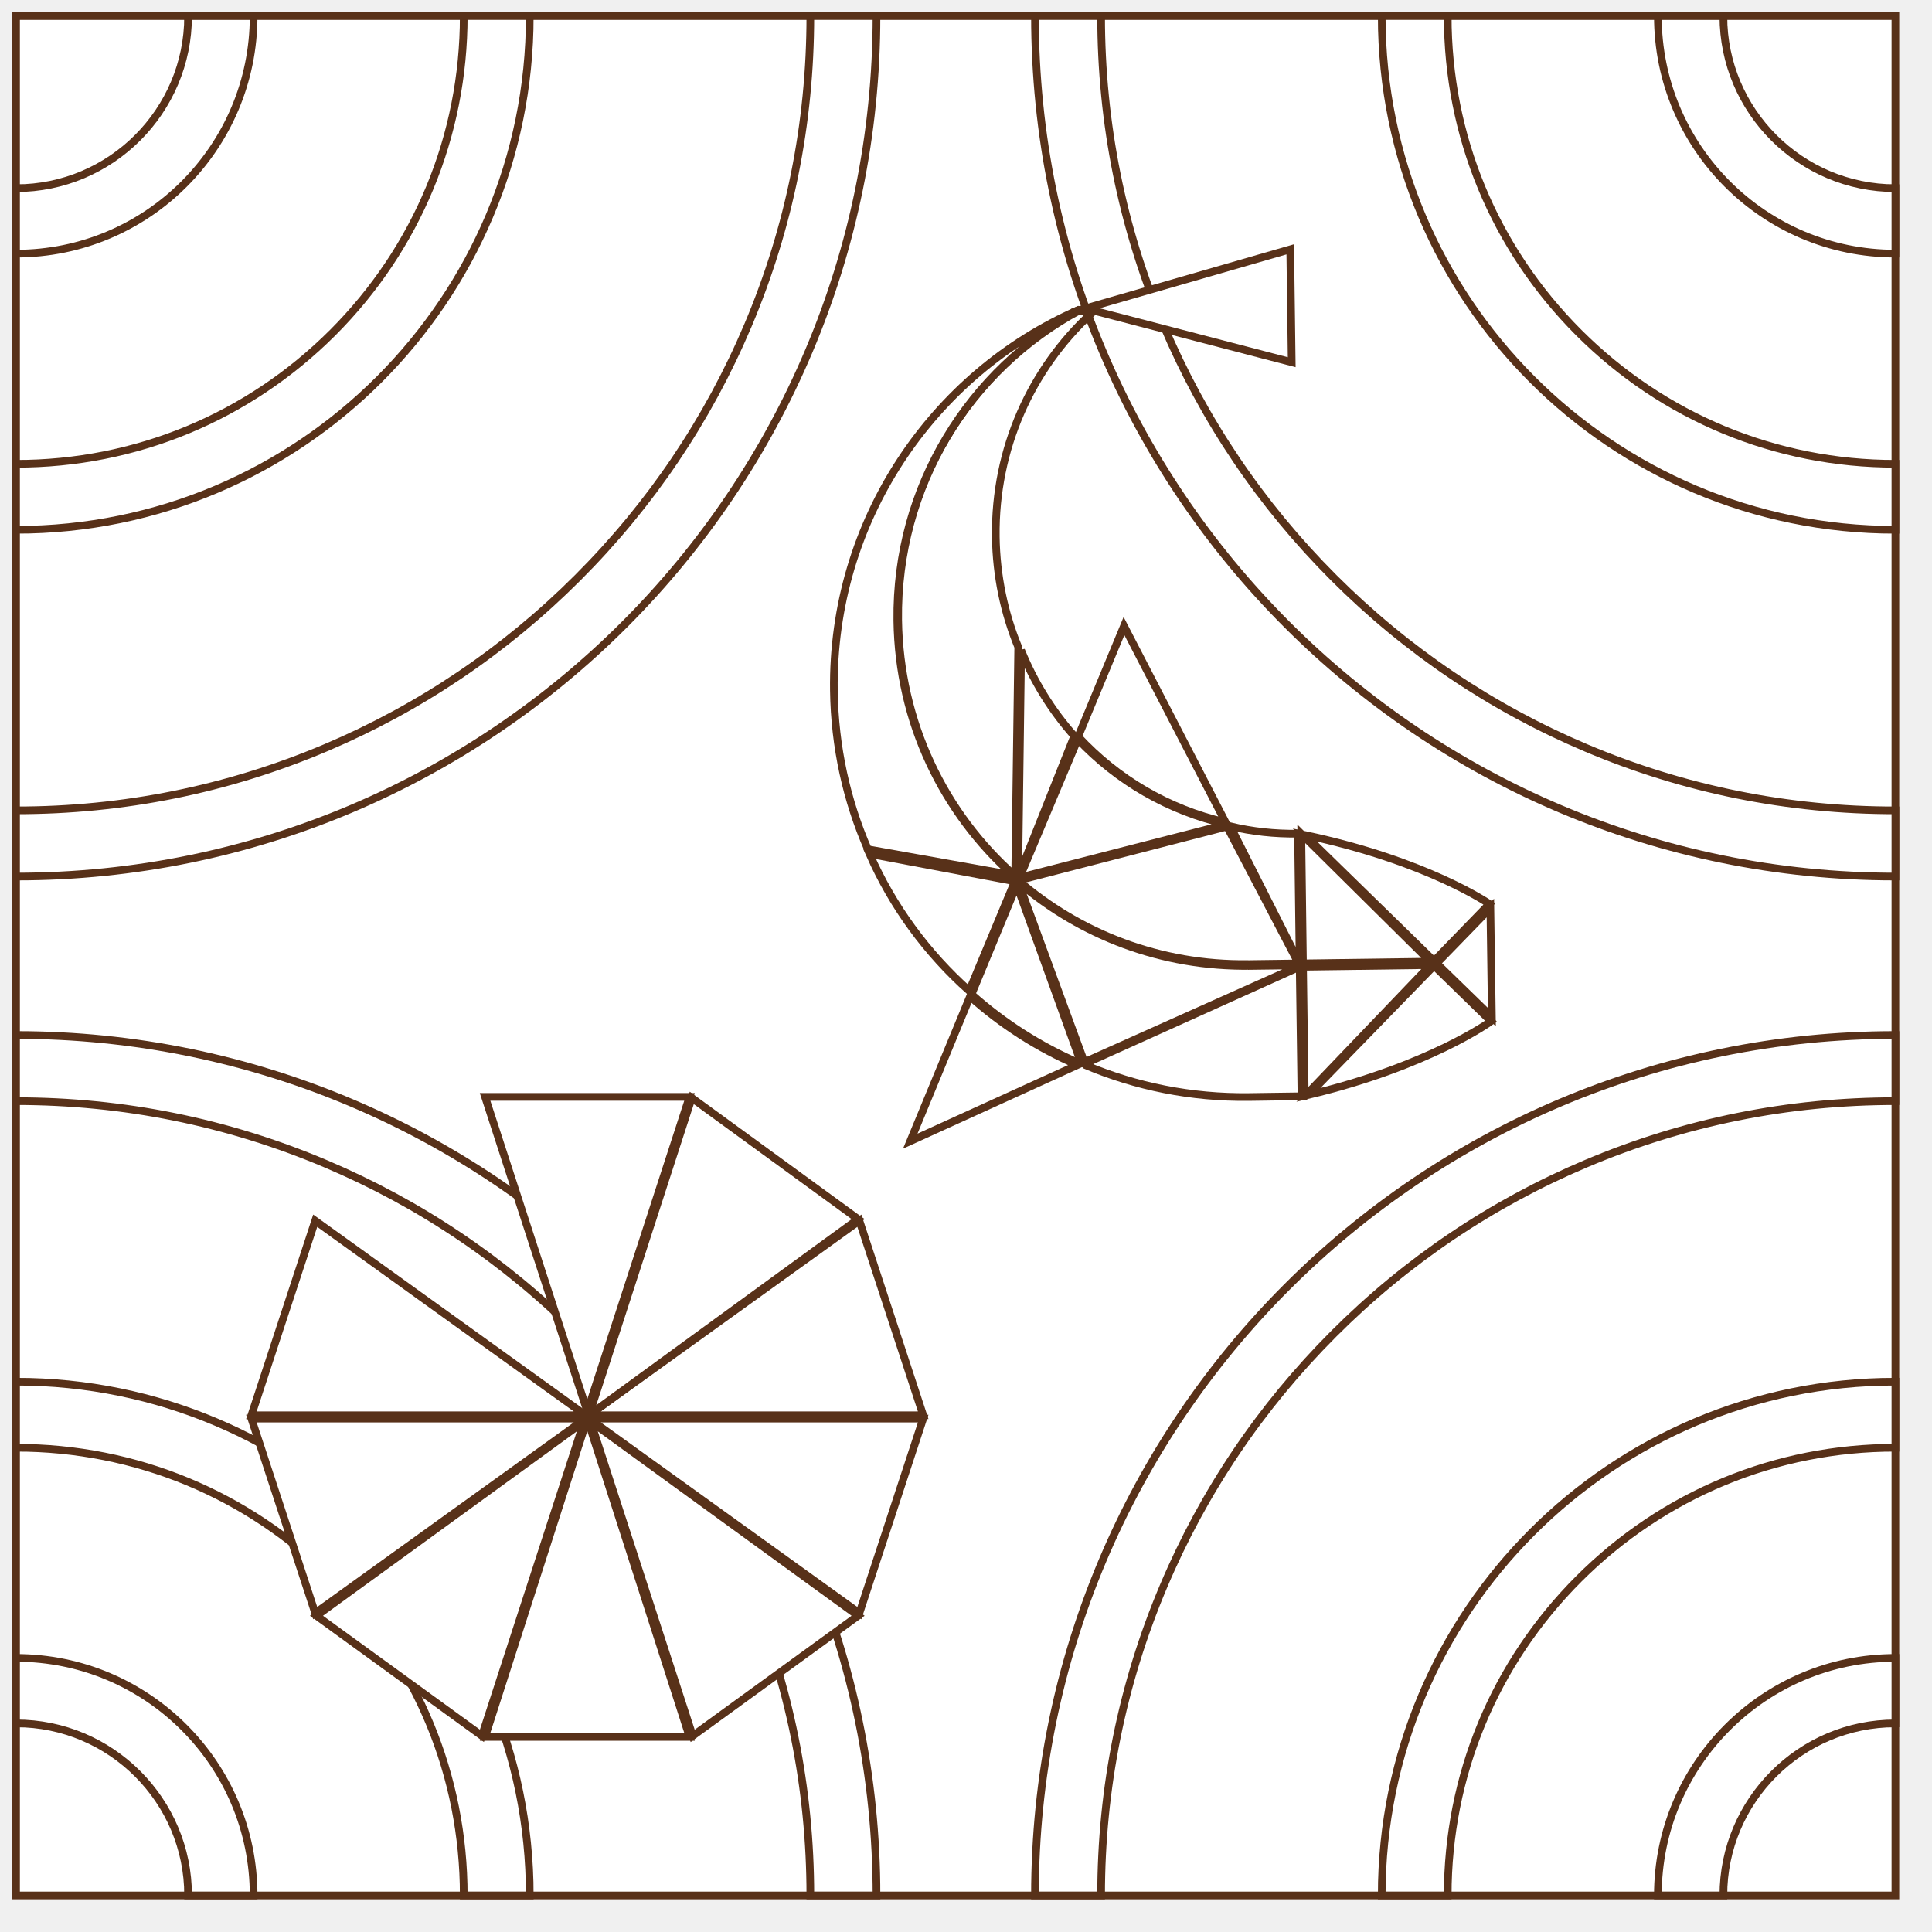
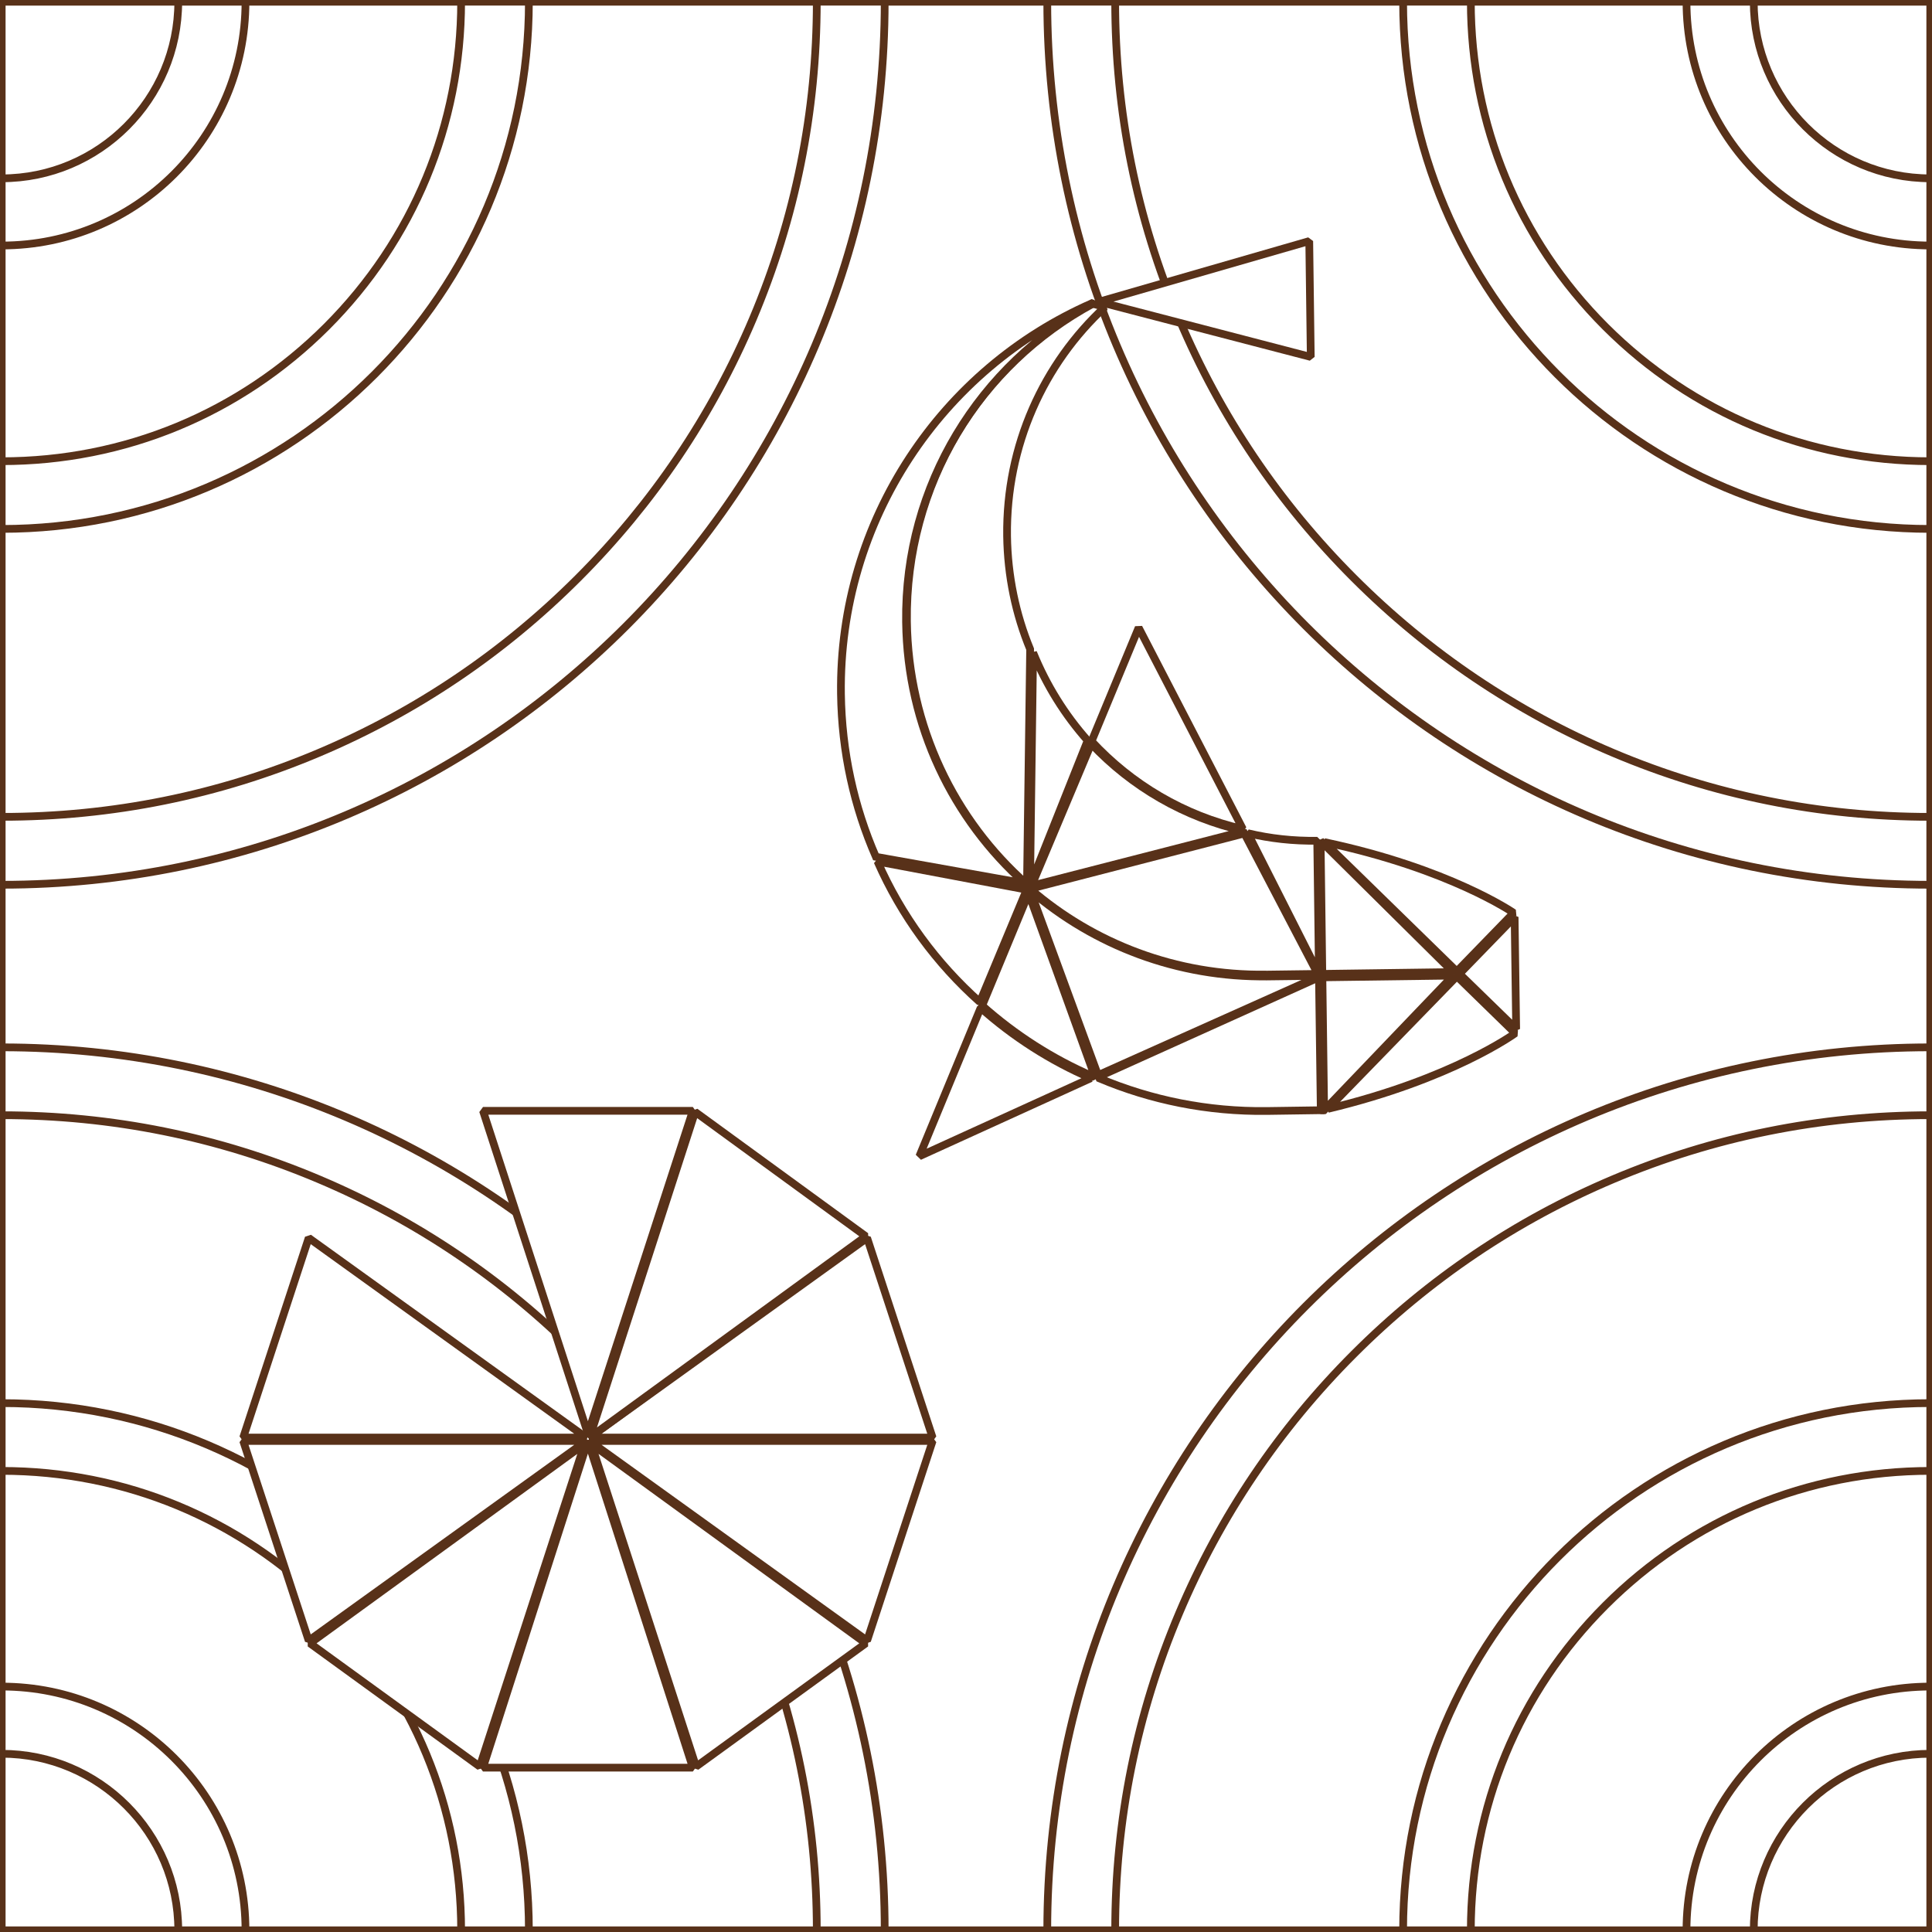
- <svg xmlns="http://www.w3.org/2000/svg" width="100%" height="100%" viewBox="0 0 58 58" version="1.1" xml:space="preserve" style="fill-rule:evenodd;clip-rule:evenodd;">
+ <svg xmlns="http://www.w3.org/2000/svg" width="100%" height="100%" viewBox="0 0 60 60" version="1.1" xml:space="preserve" style="fill-rule:evenodd;clip-rule:evenodd;stroke-miterlimit:1.414;">
  <g>
-     <clipPath id="_clip1">
-       <polygon points="0,57.385 0,0 57.383,0 57.383,57.385 0,57.385 " />
-     </clipPath>
-     <g clip-path="url(#_clip1)">
-       <g>
-         <path d="M56.952,0.432l0,56.519l-56.52,0l0,-56.519l56.52,0Z" style="fill:#fff;fill-rule:nonzero;" />
-         <path d="M56.901,0.483l0,56.419l-56.419,0l0,-56.419l56.419,0Z" style="fill:none;stroke-width:0.23px;stroke:#583119;" />
-         <path d="M0.482,33.057c3.221,0 6.343,0.631 9.281,1.874c2.839,1.2 5.389,2.918 7.58,5.11c2.191,2.191 3.91,4.741 5.112,7.581c1.243,2.938 1.872,6.06 1.872,9.279l1.986,0c0,-14.266 -11.565,-25.83 -25.831,-25.83l0,1.986Z" style="fill:#fff;fill-rule:nonzero;stroke-width:0.23px;stroke:#583119;" />
-         <path d="M0.482,43.462c3.59,0 6.965,1.397 9.505,3.936c2.538,2.538 3.935,5.913 3.935,9.503l1.982,0c0,-8.516 -6.905,-15.422 -15.422,-15.422l0,1.983Z" style="fill:#fff;fill-rule:nonzero;stroke-width:0.23px;stroke:#583119;" />
-         <path d="M0.482,51.737c2.848,0 5.165,2.318 5.165,5.164l1.967,0c0,-3.938 -3.194,-7.13 -7.132,-7.13l0,1.966Z" style="fill:#fff;fill-rule:nonzero;stroke-width:0.23px;stroke:#583119;" />
-         <path d="M0.482,24.328c3.221,0 6.343,-0.63 9.281,-1.873c2.839,-1.201 5.389,-2.92 7.58,-5.111c2.191,-2.19 3.91,-4.74 5.112,-7.579c1.243,-2.94 1.872,-6.061 1.872,-9.283l1.986,0c0,14.267 -11.565,25.833 -25.831,25.833l0,-1.987Z" style="fill:#fff;fill-rule:nonzero;stroke-width:0.23px;stroke:#583119;" />
-         <path d="M0.482,13.924c3.59,0 6.965,-1.399 9.505,-3.936c2.538,-2.54 3.935,-5.916 3.935,-9.506l1.982,0c0,8.519 -6.905,15.423 -15.422,15.423l0,-1.981Z" style="fill:#fff;fill-rule:nonzero;stroke-width:0.23px;stroke:#583119;" />
-         <path d="M0.482,5.649c2.848,0 5.165,-2.318 5.165,-5.166l1.967,0c0,3.939 -3.194,7.131 -7.132,7.131l0,-1.965Z" style="fill:#fff;fill-rule:nonzero;stroke-width:0.23px;stroke:#583119;" />
-         <path d="M56.901,33.057c-3.22,0 -6.343,0.631 -9.281,1.874c-2.839,1.2 -5.389,2.918 -7.58,5.11c-2.19,2.191 -3.91,4.741 -5.111,7.581c-1.243,2.938 -1.873,6.06 -1.873,9.279l-1.986,0c0,-14.266 11.565,-25.83 25.831,-25.83l0,1.986Z" style="fill:#fff;fill-rule:nonzero;stroke-width:0.23px;stroke:#583119;" />
-         <path d="M56.901,43.462c-3.59,0 -6.965,1.397 -9.504,3.936c-2.539,2.538 -3.936,5.913 -3.936,9.503l-1.981,0c0,-8.516 6.904,-15.422 15.421,-15.422l0,1.983Z" style="fill:#fff;fill-rule:nonzero;stroke-width:0.23px;stroke:#583119;" />
-         <path d="M56.901,51.737c-2.848,0 -5.164,2.318 -5.164,5.164l-1.967,0c0,-3.938 3.193,-7.13 7.131,-7.13l0,1.966Z" style="fill:#fff;fill-rule:nonzero;stroke-width:0.23px;stroke:#583119;" />
-         <path d="M56.901,24.328c-3.22,0 -6.343,-0.63 -9.281,-1.873c-2.839,-1.201 -5.389,-2.92 -7.58,-5.111c-2.19,-2.19 -3.91,-4.74 -5.111,-7.579c-1.243,-2.94 -1.873,-6.061 -1.873,-9.283l-1.986,0c0,14.267 11.565,25.833 25.831,25.833l0,-1.987Z" style="fill:#fff;fill-rule:nonzero;stroke-width:0.23px;stroke:#583119;" />
-         <path d="M56.901,13.924c-3.59,0 -6.965,-1.399 -9.504,-3.936c-2.539,-2.54 -3.936,-5.916 -3.936,-9.506l-1.981,0c0,8.519 6.904,15.423 15.421,15.423l0,-1.981Z" style="fill:#fff;fill-rule:nonzero;stroke-width:0.23px;stroke:#583119;" />
-         <path d="M56.901,5.649c-2.848,0 -5.164,-2.318 -5.164,-5.166l-1.967,0c0,3.939 3.193,7.131 7.131,7.131l0,-1.965Z" style="fill:#fff;fill-rule:nonzero;stroke-width:0.23px;stroke:#583119;" />
-         <path d="M38.778,10.874l-0.044,-3.389l-6.154,1.775l6.198,1.614Z" style="fill:#fff;fill-rule:nonzero;stroke-width:0.23px;stroke:#583119;" />
-         <path d="M44.742,27.259l0.045,3.276l-1.659,-1.615l1.614,-1.661Z" style="fill:#fff;fill-rule:nonzero;stroke-width:0.23px;stroke:#583119;" />
-         <path d="M27.327,34.258l1.794,-4.343c0.95,0.847 2.036,1.546 3.222,2.058l-5.016,2.285Z" style="fill:#fff;fill-rule:nonzero;stroke-width:0.23px;stroke:#583119;" />
-         <path d="M32.366,22.116l1.377,-3.322l3.048,5.89c-1.728,-0.395 -3.259,-1.309 -4.425,-2.568Z" style="fill:#fff;fill-rule:nonzero;stroke-width:0.23px;stroke:#583119;" />
-         <path d="M39.171,32.91l-0.002,0l-0.051,-3.887l3.824,-0.051l-3.771,3.938Z" style="fill:#fff;fill-rule:nonzero;stroke-width:0.23px;stroke:#583119;" />
-         <path d="M44.713,27.137c0,0 -1.872,-1.297 -5.539,-2.07l3.876,3.783l1.663,-1.713Z" style="fill:#fff;fill-rule:nonzero;stroke-width:0.23px;stroke:#583119;" />
-         <path d="M30.465,26.463l-1.368,3.283c-1.27,-1.132 -2.297,-2.529 -2.993,-4.11l4.361,0.822l0,0.005Z" style="fill:#fff;fill-rule:nonzero;stroke-width:0.23px;stroke:#583119;" />
-         <path d="M32.356,22.192c1.18,1.252 2.729,2.161 4.479,2.553l-6.226,1.6l1.747,-4.153Z" style="fill:#fff;fill-rule:nonzero;stroke-width:0.23px;stroke:#583119;" />
-         <path d="M30.574,26.493l0.007,-0.005c1.855,1.593 4.29,2.545 6.946,2.509l-0.061,0.002l1.582,-0.02l-6.494,2.907l-1.98,-5.393Z" style="fill:#fff;fill-rule:nonzero;stroke-width:0.23px;stroke:#583119;" />
-         <path d="M26.964,18.609c-0.051,-4.013 2.148,-7.523 5.411,-9.298l0.381,0.103c-1.788,1.654 -2.895,4.047 -2.862,6.696c0.016,1.174 0.254,2.295 0.674,3.314l-0.092,6.881l0.005,-0.004l0,0.004c-2.121,-1.869 -3.476,-4.617 -3.517,-7.696" style="fill:#fff;fill-rule:nonzero;" />
-         <path d="M26.964,18.609c-0.051,-4.013 2.148,-7.523 5.411,-9.298l0.381,0.103c-1.788,1.654 -2.895,4.047 -2.862,6.696c0.016,1.174 0.254,2.295 0.674,3.314l-0.092,6.881l0.005,-0.004l0,0.004c-2.121,-1.869 -3.476,-4.617 -3.517,-7.696Z" style="fill:none;stroke-width:0.23px;stroke:#583119;" />
-         <path d="M36.936,24.807c0.651,0.155 1.33,0.231 2.031,0.22l0.05,3.896l-2.081,-4.116Z" style="fill:#fff;fill-rule:nonzero;stroke-width:0.23px;stroke:#583119;" />
-         <path d="M44.761,30.658c0,0 -1.838,1.344 -5.483,2.213l3.774,-3.879l1.709,1.666Z" style="fill:#fff;fill-rule:nonzero;stroke-width:0.23px;stroke:#583119;" />
-         <path d="M39.066,25.032l0.05,3.89l3.825,-0.052l-3.875,-3.838Z" style="fill:#fff;fill-rule:nonzero;stroke-width:0.23px;stroke:#583119;" />
-         <path d="M25.034,20.732c-0.068,-5.099 2.968,-9.511 7.341,-11.428l0.036,0.01c-3.3,1.778 -5.525,5.295 -5.473,9.315c0.04,3.049 1.378,5.772 3.478,7.645l-4.361,-0.778c-0.636,-1.459 -0.998,-3.068 -1.021,-4.764" style="fill:#fff;fill-rule:nonzero;" />
-         <path d="M25.034,20.732c-0.068,-5.099 2.968,-9.511 7.341,-11.428l0.036,0.01c-3.3,1.778 -5.525,5.295 -5.473,9.315c0.04,3.049 1.378,5.772 3.478,7.645l-4.361,-0.778c-0.636,-1.459 -0.998,-3.068 -1.021,-4.764Z" style="fill:none;stroke-width:0.23px;stroke:#583119;" />
-         <path d="M29.165,29.85l1.359,-3.284l1.926,5.332l-0.045,0.022c-1.192,-0.515 -2.285,-1.218 -3.24,-2.07Z" style="fill:#fff;fill-rule:nonzero;stroke-width:0.23px;stroke:#583119;" />
-         <path d="M30.566,26.317l0.089,-6.794c0.387,0.955 0.931,1.825 1.596,2.573l-1.679,4.217l-0.006,0.004Z" style="fill:#fff;fill-rule:nonzero;stroke-width:0.23px;stroke:#583119;" />
-         <path d="M32.578,31.928l6.439,-2.905l0.001,0l0.053,3.888l-1.57,0.022c-1.739,0.023 -3.399,-0.319 -4.903,-0.953l-0.02,-0.052Z" style="fill:#fff;fill-rule:nonzero;stroke-width:0.23px;stroke:#583119;" />
-         <path d="M37.473,28.942c-2.64,0.036 -5.058,-0.914 -6.902,-2.506l0,-0.004l6.265,-1.618l2.147,4.109l-1.571,0.021l0.061,-0.002Z" style="fill:#fff;fill-rule:nonzero;stroke-width:0.23px;stroke:#583119;" />
-         <path d="M17.681,42.587l8.118,5.84l1.916,-5.84l-10.034,0Z" style="fill:#fff;fill-rule:nonzero;stroke-width:0.23px;stroke:#583119;" />
-         <path d="M20.795,52.112l4.966,-3.606l-8.034,-5.838l3.068,9.444Z" style="fill:#fff;fill-rule:nonzero;stroke-width:0.23px;stroke:#583119;" />
-         <path d="M17.631,42.587l-3.07,9.556l6.14,0l-3.07,-9.556Z" style="fill:#fff;fill-rule:nonzero;stroke-width:0.23px;stroke:#583119;" />
-         <path d="M17.681,42.487l10.034,0l-1.916,-5.84l-8.118,5.84Z" style="fill:#fff;fill-rule:nonzero;stroke-width:0.23px;stroke:#583119;" />
-         <path d="M17.681,42.487l8.081,-5.888l-4.994,-3.639l-3.087,9.527Z" style="fill:#fff;fill-rule:nonzero;stroke-width:0.23px;stroke:#583119;" />
-         <path d="M9.501,48.506l4.966,3.605l3.069,-9.442l-8.035,5.837Z" style="fill:#fff;fill-rule:nonzero;stroke-width:0.23px;stroke:#583119;" />
-         <path d="M7.547,42.587l1.916,5.84l8.117,-5.84l-10.033,0Z" style="fill:#fff;fill-rule:nonzero;stroke-width:0.23px;stroke:#583119;" />
-         <path d="M17.631,42.374l3.069,-9.445l-6.138,0l3.069,9.445Z" style="fill:#fff;fill-rule:nonzero;stroke-width:0.23px;stroke:#583119;" />
-         <path d="M7.547,42.487l10.033,0l-8.117,-5.84l-1.916,5.84Z" style="fill:#fff;fill-rule:nonzero;stroke-width:0.23px;stroke:#583119;" />
-       </g>
-     </g>
+     <rect x="0" y="0" width="60" height="60" style="fill:#fff;fill-rule:nonzero;" />
+     <rect x="0.053" y="0.054" width="59.893" height="59.894" style="fill:none;stroke-width:0.24px;stroke:#583119;" />
+     <path d="M0.053,34.634c3.419,0 6.734,0.67 9.853,1.99c3.013,1.274 5.72,3.098 8.046,5.425c2.326,2.325 4.151,5.033 5.427,8.047c1.32,3.119 1.987,6.434 1.987,9.851l2.109,0c0,-15.145 -12.278,-27.421 -27.422,-27.421l0,2.108Z" style="fill:#fff;fill-rule:nonzero;stroke-width:0.24px;stroke:#583119;" />
+     <path d="M0.053,45.68c3.811,0 7.394,1.483 10.09,4.179c2.695,2.694 4.178,6.277 4.178,10.088l2.104,0c0,-9.041 -7.331,-16.372 -16.372,-16.372l0,2.105Z" style="fill:#fff;fill-rule:nonzero;stroke-width:0.24px;stroke:#583119;" />
+     <path d="M0.053,54.465c3.023,0 5.483,2.461 5.483,5.482l2.088,0c0,-4.181 -3.39,-7.569 -7.571,-7.569l0,2.087Z" style="fill:#fff;fill-rule:nonzero;stroke-width:0.24px;stroke:#583119;" />
+     <path d="M0.053,25.368c3.419,0 6.734,-0.669 9.853,-1.989c3.013,-1.275 5.72,-3.099 8.046,-5.425c2.326,-2.325 4.151,-5.032 5.427,-8.046c1.32,-3.121 1.987,-6.434 1.987,-9.855l2.109,0c0,15.146 -12.278,27.424 -27.422,27.424l0,-2.109l0,0Z" style="fill:#fff;fill-rule:nonzero;stroke-width:0.24px;stroke:#583119;" />
+     <path d="M0.053,14.323c3.811,0 7.394,-1.485 10.09,-4.178c2.695,-2.697 4.178,-6.281 4.178,-10.092l2.104,0c0,9.044 -7.331,16.373 -16.372,16.373l0,-2.103l0,0Z" style="fill:#fff;fill-rule:nonzero;stroke-width:0.24px;stroke:#583119;" />
+     <path d="M0.053,5.538c3.023,0 5.483,-2.46 5.483,-5.484l2.088,0c0,4.182 -3.39,7.57 -7.571,7.57l0,-2.086l0,0Z" style="fill:#fff;fill-rule:nonzero;stroke-width:0.24px;stroke:#583119;" />
+     <path d="M59.946,34.634c-3.418,0 -6.734,0.67 -9.853,1.99c-3.013,1.274 -5.72,3.098 -8.046,5.425c-2.325,2.325 -4.151,5.033 -5.426,8.047c-1.32,3.119 -1.988,6.434 -1.988,9.851l-2.109,0c0,-15.145 12.277,-27.421 27.422,-27.421l0,2.108Z" style="fill:#fff;fill-rule:nonzero;stroke-width:0.24px;stroke:#583119;" />
+     <path d="M59.946,45.68c-3.811,0 -7.394,1.483 -10.089,4.179c-2.696,2.694 -4.179,6.277 -4.179,10.088l-2.103,0c0,-9.041 7.329,-16.372 16.371,-16.372l0,2.105Z" style="fill:#fff;fill-rule:nonzero;stroke-width:0.24px;stroke:#583119;" />
+     <path d="M59.946,54.465c-3.023,0 -5.482,2.461 -5.482,5.482l-2.088,0c0,-4.181 3.389,-7.569 7.57,-7.569l0,2.087Z" style="fill:#fff;fill-rule:nonzero;stroke-width:0.24px;stroke:#583119;" />
+     <path d="M59.946,25.368c-3.418,0 -6.734,-0.669 -9.853,-1.989c-3.013,-1.275 -5.72,-3.099 -8.046,-5.425c-2.325,-2.325 -4.151,-5.032 -5.426,-8.046c-1.32,-3.121 -1.988,-6.434 -1.988,-9.855l-2.109,0c0,15.146 12.277,27.424 27.422,27.424l0,-2.109l0,0Z" style="fill:#fff;fill-rule:nonzero;stroke-width:0.24px;stroke:#583119;" />
+     <path d="M59.946,14.323c-3.811,0 -7.394,-1.485 -10.089,-4.178c-2.696,-2.697 -4.179,-6.281 -4.179,-10.092l-2.103,0c0,9.044 7.329,16.373 16.371,16.373l0,-2.103Z" style="fill:#fff;fill-rule:nonzero;stroke-width:0.24px;stroke:#583119;" />
+     <path d="M59.946,5.538c-3.023,0 -5.482,-2.46 -5.482,-5.484l-2.088,0c0,4.182 3.389,7.57 7.57,7.57l0,-2.086Z" style="fill:#fff;fill-rule:nonzero;stroke-width:0.24px;stroke:#583119;" />
+     <path d="M40.707,11.085l-0.047,-3.598l-6.533,1.885l6.58,1.713Z" style="fill:#fff;fill-rule:nonzero;stroke-width:0.24px;stroke:#583119;" />
+     <path d="M47.038,28.479l0.048,3.478l-1.761,-1.714l1.713,-1.764Z" style="fill:#fff;fill-rule:nonzero;stroke-width:0.24px;stroke:#583119;" />
+     <path d="M28.551,35.909l1.904,-4.61c1.009,0.899 2.162,1.641 3.421,2.185l-5.325,2.425l0,0Z" style="fill:#fff;fill-rule:nonzero;stroke-width:0.24px;stroke:#583119;" />
+     <path d="M33.9,23.02l1.462,-3.527l3.236,6.253c-1.835,-0.42 -3.46,-1.39 -4.698,-2.726l0,0Z" style="fill:#fff;fill-rule:nonzero;stroke-width:0.24px;stroke:#583119;" />
+     <path d="M41.124,34.478l-0.002,0l-0.054,-4.126l4.059,-0.054l-4.003,4.18l0,0Z" style="fill:#fff;fill-rule:nonzero;stroke-width:0.24px;stroke:#583119;" />
+     <path d="M47.007,28.35c0,0 -1.987,-1.377 -5.88,-2.198l4.115,4.016l1.765,-1.818l0,0Z" style="fill:#fff;fill-rule:nonzero;stroke-width:0.24px;stroke:#583119;" />
+     <path d="M31.882,27.634l-1.452,3.485c-1.348,-1.201 -2.438,-2.684 -3.177,-4.363l4.629,0.873l0,0.005Z" style="fill:#fff;fill-rule:nonzero;stroke-width:0.24px;stroke:#583119;" />
+     <path d="M33.89,23.1c1.252,1.329 2.897,2.294 4.754,2.71l-6.609,1.699l1.855,-4.409l0,0Z" style="fill:#fff;fill-rule:nonzero;stroke-width:0.24px;stroke:#583119;" />
+     <path d="M31.998,27.666l0.007,-0.005c1.97,1.691 4.554,2.702 7.374,2.663l-0.065,0.002l1.68,-0.021l-6.894,3.086l-2.102,-5.725Z" style="fill:#fff;fill-rule:nonzero;stroke-width:0.24px;stroke:#583119;" />
+     <path d="M28.166,19.297c-0.055,-4.261 2.28,-7.987 5.744,-9.871l0.404,0.109c-1.898,1.756 -3.073,4.296 -3.038,7.109c0.017,1.246 0.27,2.436 0.716,3.518l-0.098,7.305l0.005,-0.005l0,0.005c-2.251,-1.985 -3.69,-4.902 -3.733,-8.17" style="fill:#fff;fill-rule:nonzero;" />
+     <path d="M28.166,19.297c-0.055,-4.261 2.28,-7.987 5.744,-9.871l0.404,0.109c-1.898,1.756 -3.073,4.296 -3.038,7.109c0.017,1.246 0.27,2.436 0.716,3.518l-0.098,7.305l0.005,-0.005l0,0.005c-2.251,-1.985 -3.69,-4.902 -3.733,-8.17Z" style="fill:none;stroke-width:0.24px;stroke:#583119;" />
+     <path d="M38.752,25.876c0.691,0.165 1.411,0.245 2.156,0.234l0.053,4.136l-2.209,-4.37l0,0Z" style="fill:#fff;fill-rule:nonzero;stroke-width:0.24px;stroke:#583119;" />
+     <path d="M47.058,32.088c0,0 -1.951,1.426 -5.82,2.349l4.006,-4.118l1.814,1.769Z" style="fill:#fff;fill-rule:nonzero;stroke-width:0.24px;stroke:#583119;" />
+     <path d="M41.013,26.115l0.053,4.13l4.06,-0.056l-4.113,-4.074Z" style="fill:#fff;fill-rule:nonzero;stroke-width:0.24px;stroke:#583119;" />
+     <path d="M26.117,21.55c-0.072,-5.413 3.151,-10.097 7.793,-12.132l0.038,0.011c-3.503,1.888 -5.865,5.621 -5.81,9.889c0.042,3.237 1.463,6.127 3.692,8.116l-4.629,-0.826c-0.676,-1.549 -1.06,-3.257 -1.084,-5.058" style="fill:#fff;fill-rule:nonzero;" />
+     <path d="M26.117,21.55c-0.072,-5.413 3.151,-10.097 7.793,-12.132l0.038,0.011c-3.503,1.888 -5.865,5.621 -5.81,9.889c0.042,3.237 1.463,6.127 3.692,8.116l-4.629,-0.826c-0.676,-1.549 -1.06,-3.257 -1.084,-5.058l0,0Z" style="fill:none;stroke-width:0.24px;stroke:#583119;" />
+     <path d="M30.502,31.23l1.443,-3.486l2.044,5.66l-0.047,0.023c-1.266,-0.546 -2.426,-1.293 -3.44,-2.197Z" style="fill:#fff;fill-rule:nonzero;stroke-width:0.24px;stroke:#583119;" />
+     <path d="M31.989,27.479l0.095,-7.212c0.411,1.014 0.988,1.937 1.694,2.731l-1.782,4.477l-0.007,0.004Z" style="fill:#fff;fill-rule:nonzero;stroke-width:0.24px;stroke:#583119;" />
+     <path d="M34.125,33.436l6.836,-3.084l0.001,0l0.056,4.127l-1.667,0.024c-1.846,0.024 -3.608,-0.339 -5.205,-1.012l-0.021,-0.055l0,0Z" style="fill:#fff;fill-rule:nonzero;stroke-width:0.24px;stroke:#583119;" />
+     <path d="M39.322,30.266c-2.803,0.038 -5.37,-0.97 -7.327,-2.66l0,-0.005l6.65,-1.717l2.28,4.362l-1.668,0.022l0.065,-0.002l0,0Z" style="fill:#fff;fill-rule:nonzero;stroke-width:0.24px;stroke:#583119;" />
+     <path d="M18.311,44.751l8.618,6.2l2.034,-6.2l-10.652,0l0,0Z" style="fill:#fff;fill-rule:nonzero;stroke-width:0.24px;stroke:#583119;" />
+     <path d="M21.617,54.863l5.272,-3.828l-8.529,-6.198l3.257,10.026Z" style="fill:#fff;fill-rule:nonzero;stroke-width:0.24px;stroke:#583119;" />
+     <path d="M18.258,44.751l-3.259,10.145l6.518,0l-3.259,-10.145Z" style="fill:#fff;fill-rule:nonzero;stroke-width:0.24px;stroke:#583119;" />
+     <path d="M18.311,44.645l10.652,0l-2.034,-6.2l-8.618,6.2l0,0Z" style="fill:#fff;fill-rule:nonzero;stroke-width:0.24px;stroke:#583119;" />
+     <path d="M18.311,44.645l8.579,-6.25l-5.302,-3.864l-3.277,10.114Z" style="fill:#fff;fill-rule:nonzero;stroke-width:0.24px;stroke:#583119;" />
+     <path d="M9.627,51.035l5.272,3.827l3.258,-10.024l-8.53,6.197l0,0Z" style="fill:#fff;fill-rule:nonzero;stroke-width:0.24px;stroke:#583119;" />
+     <path d="M7.553,44.751l2.034,6.2l8.617,-6.2l-10.651,0l0,0Z" style="fill:#fff;fill-rule:nonzero;stroke-width:0.24px;stroke:#583119;" />
+     <path d="M18.258,44.525l3.258,-10.027l-6.516,0l3.258,10.027Z" style="fill:#fff;fill-rule:nonzero;stroke-width:0.24px;stroke:#583119;" />
+     <path d="M7.553,44.645l10.651,0l-8.617,-6.2l-2.034,6.2l0,0Z" style="fill:#fff;fill-rule:nonzero;stroke-width:0.24px;stroke:#583119;" />
  </g>
</svg>
